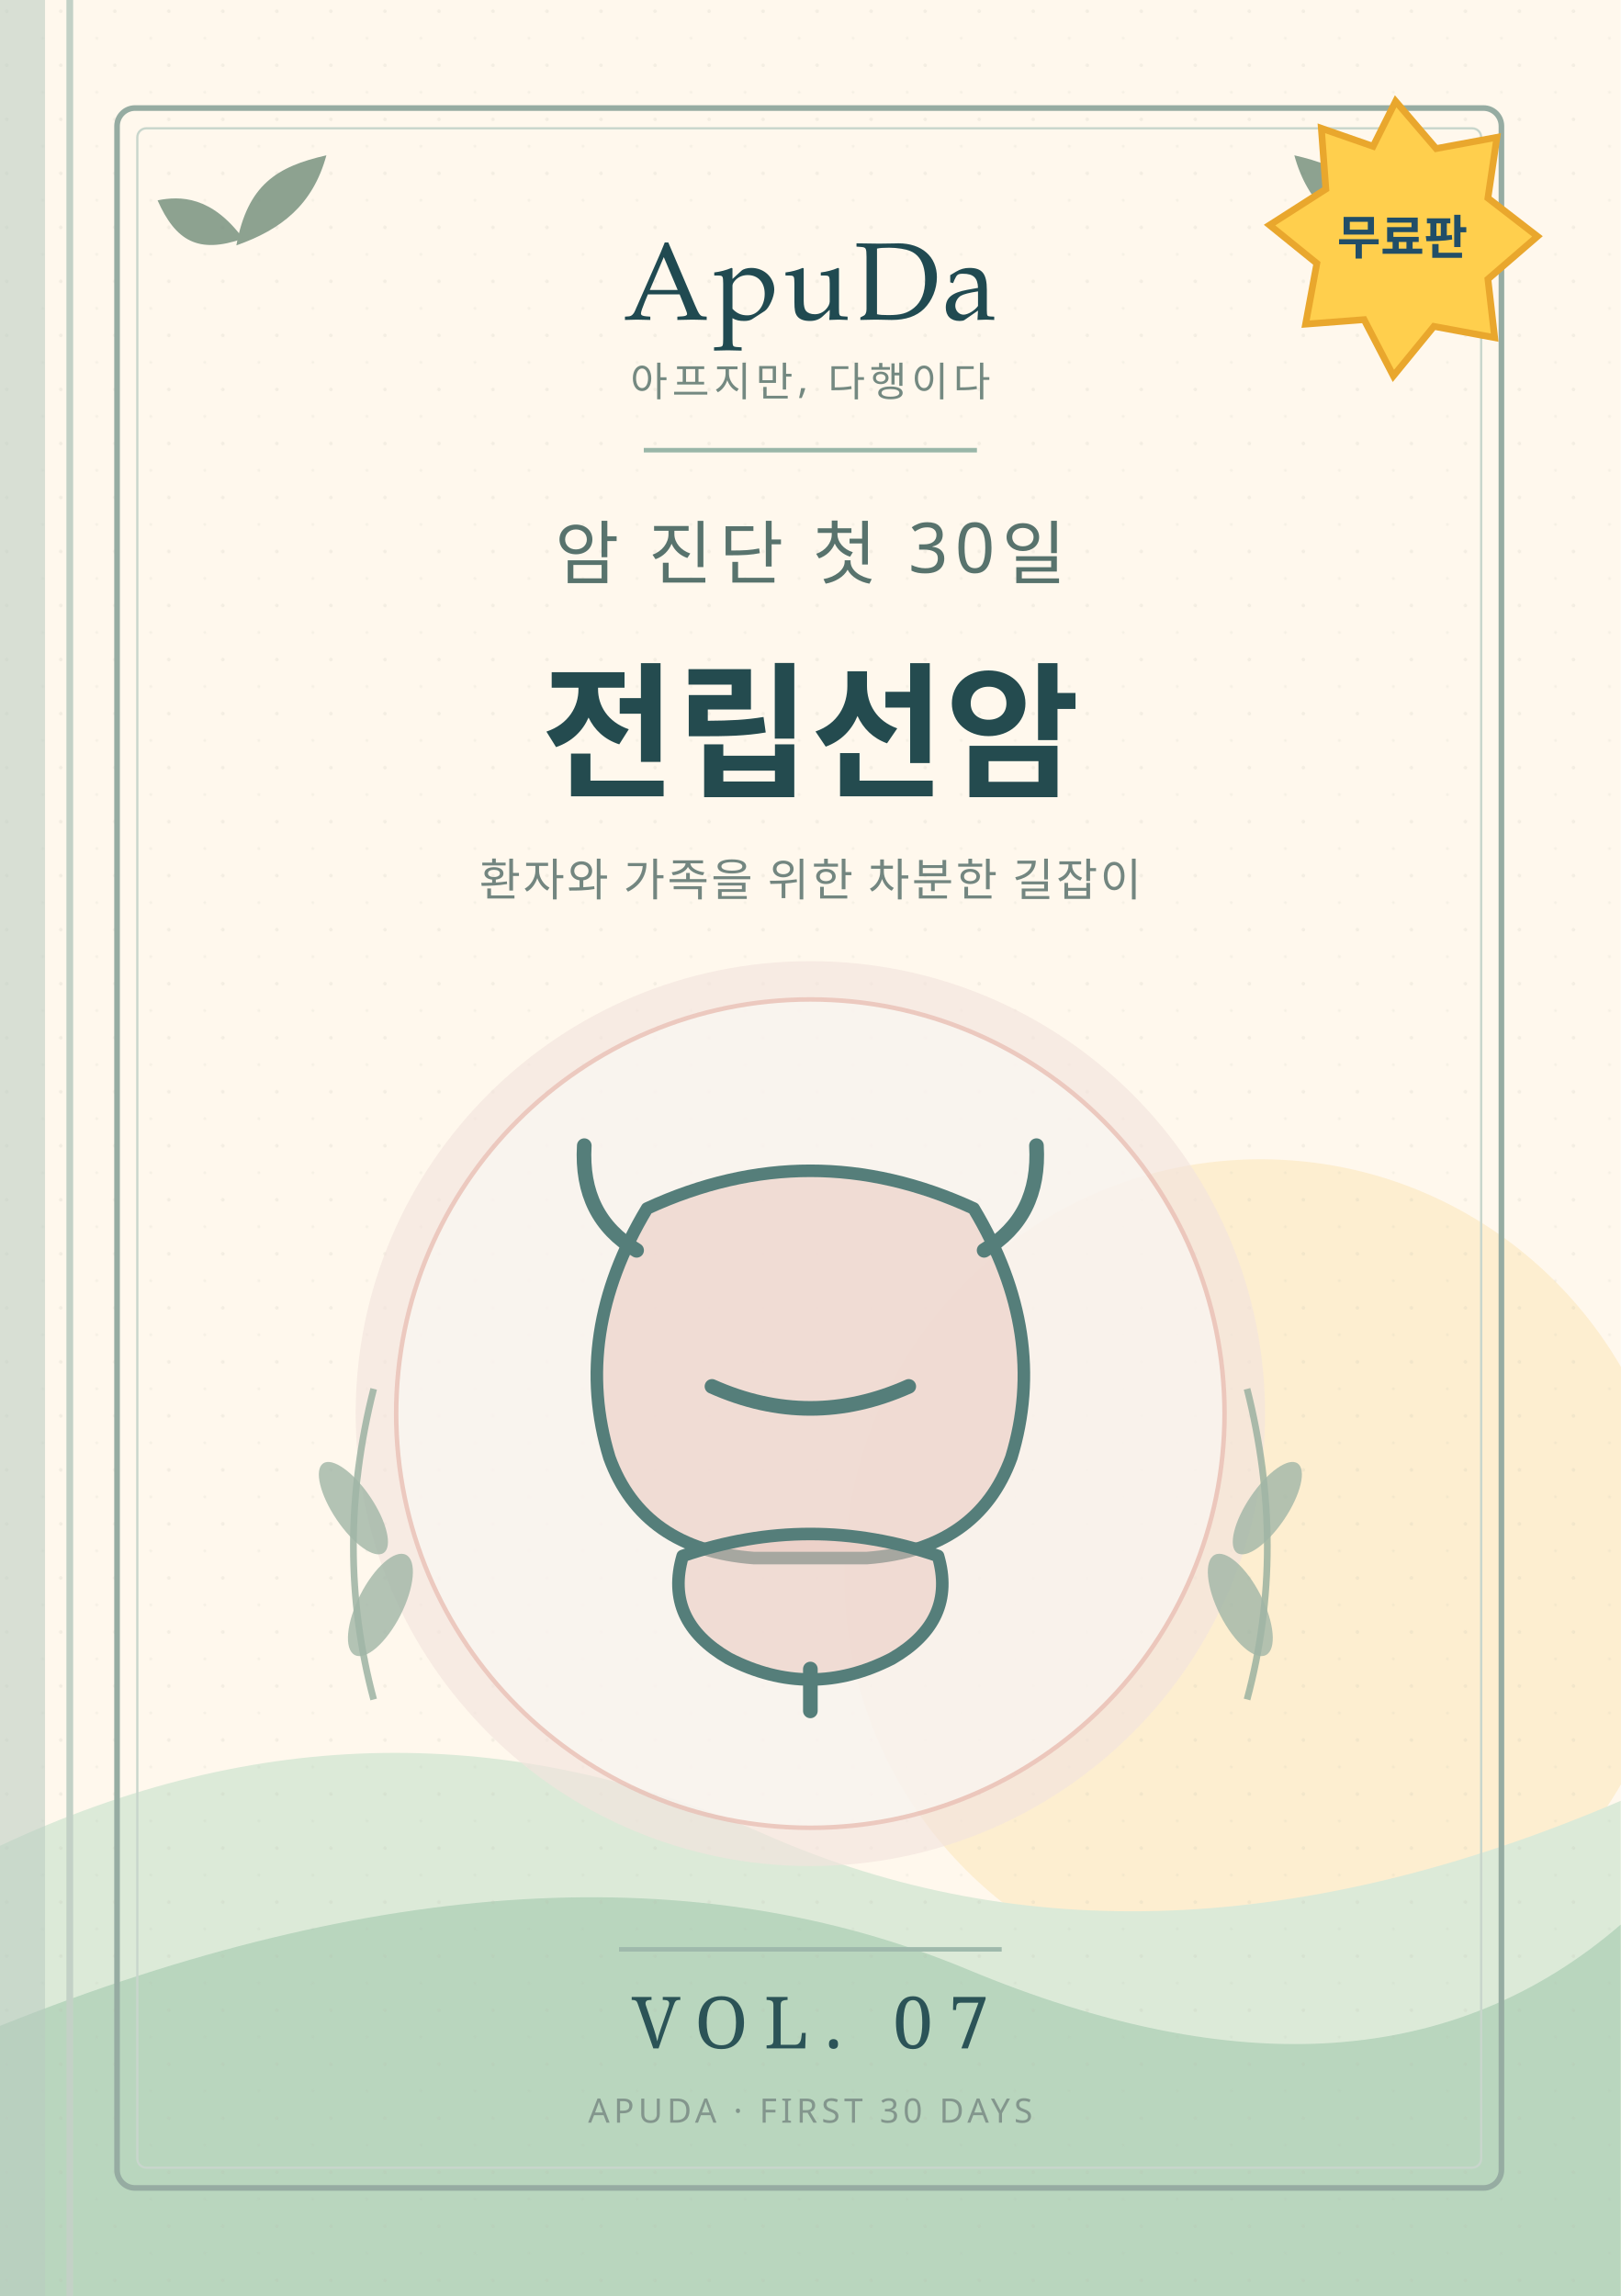
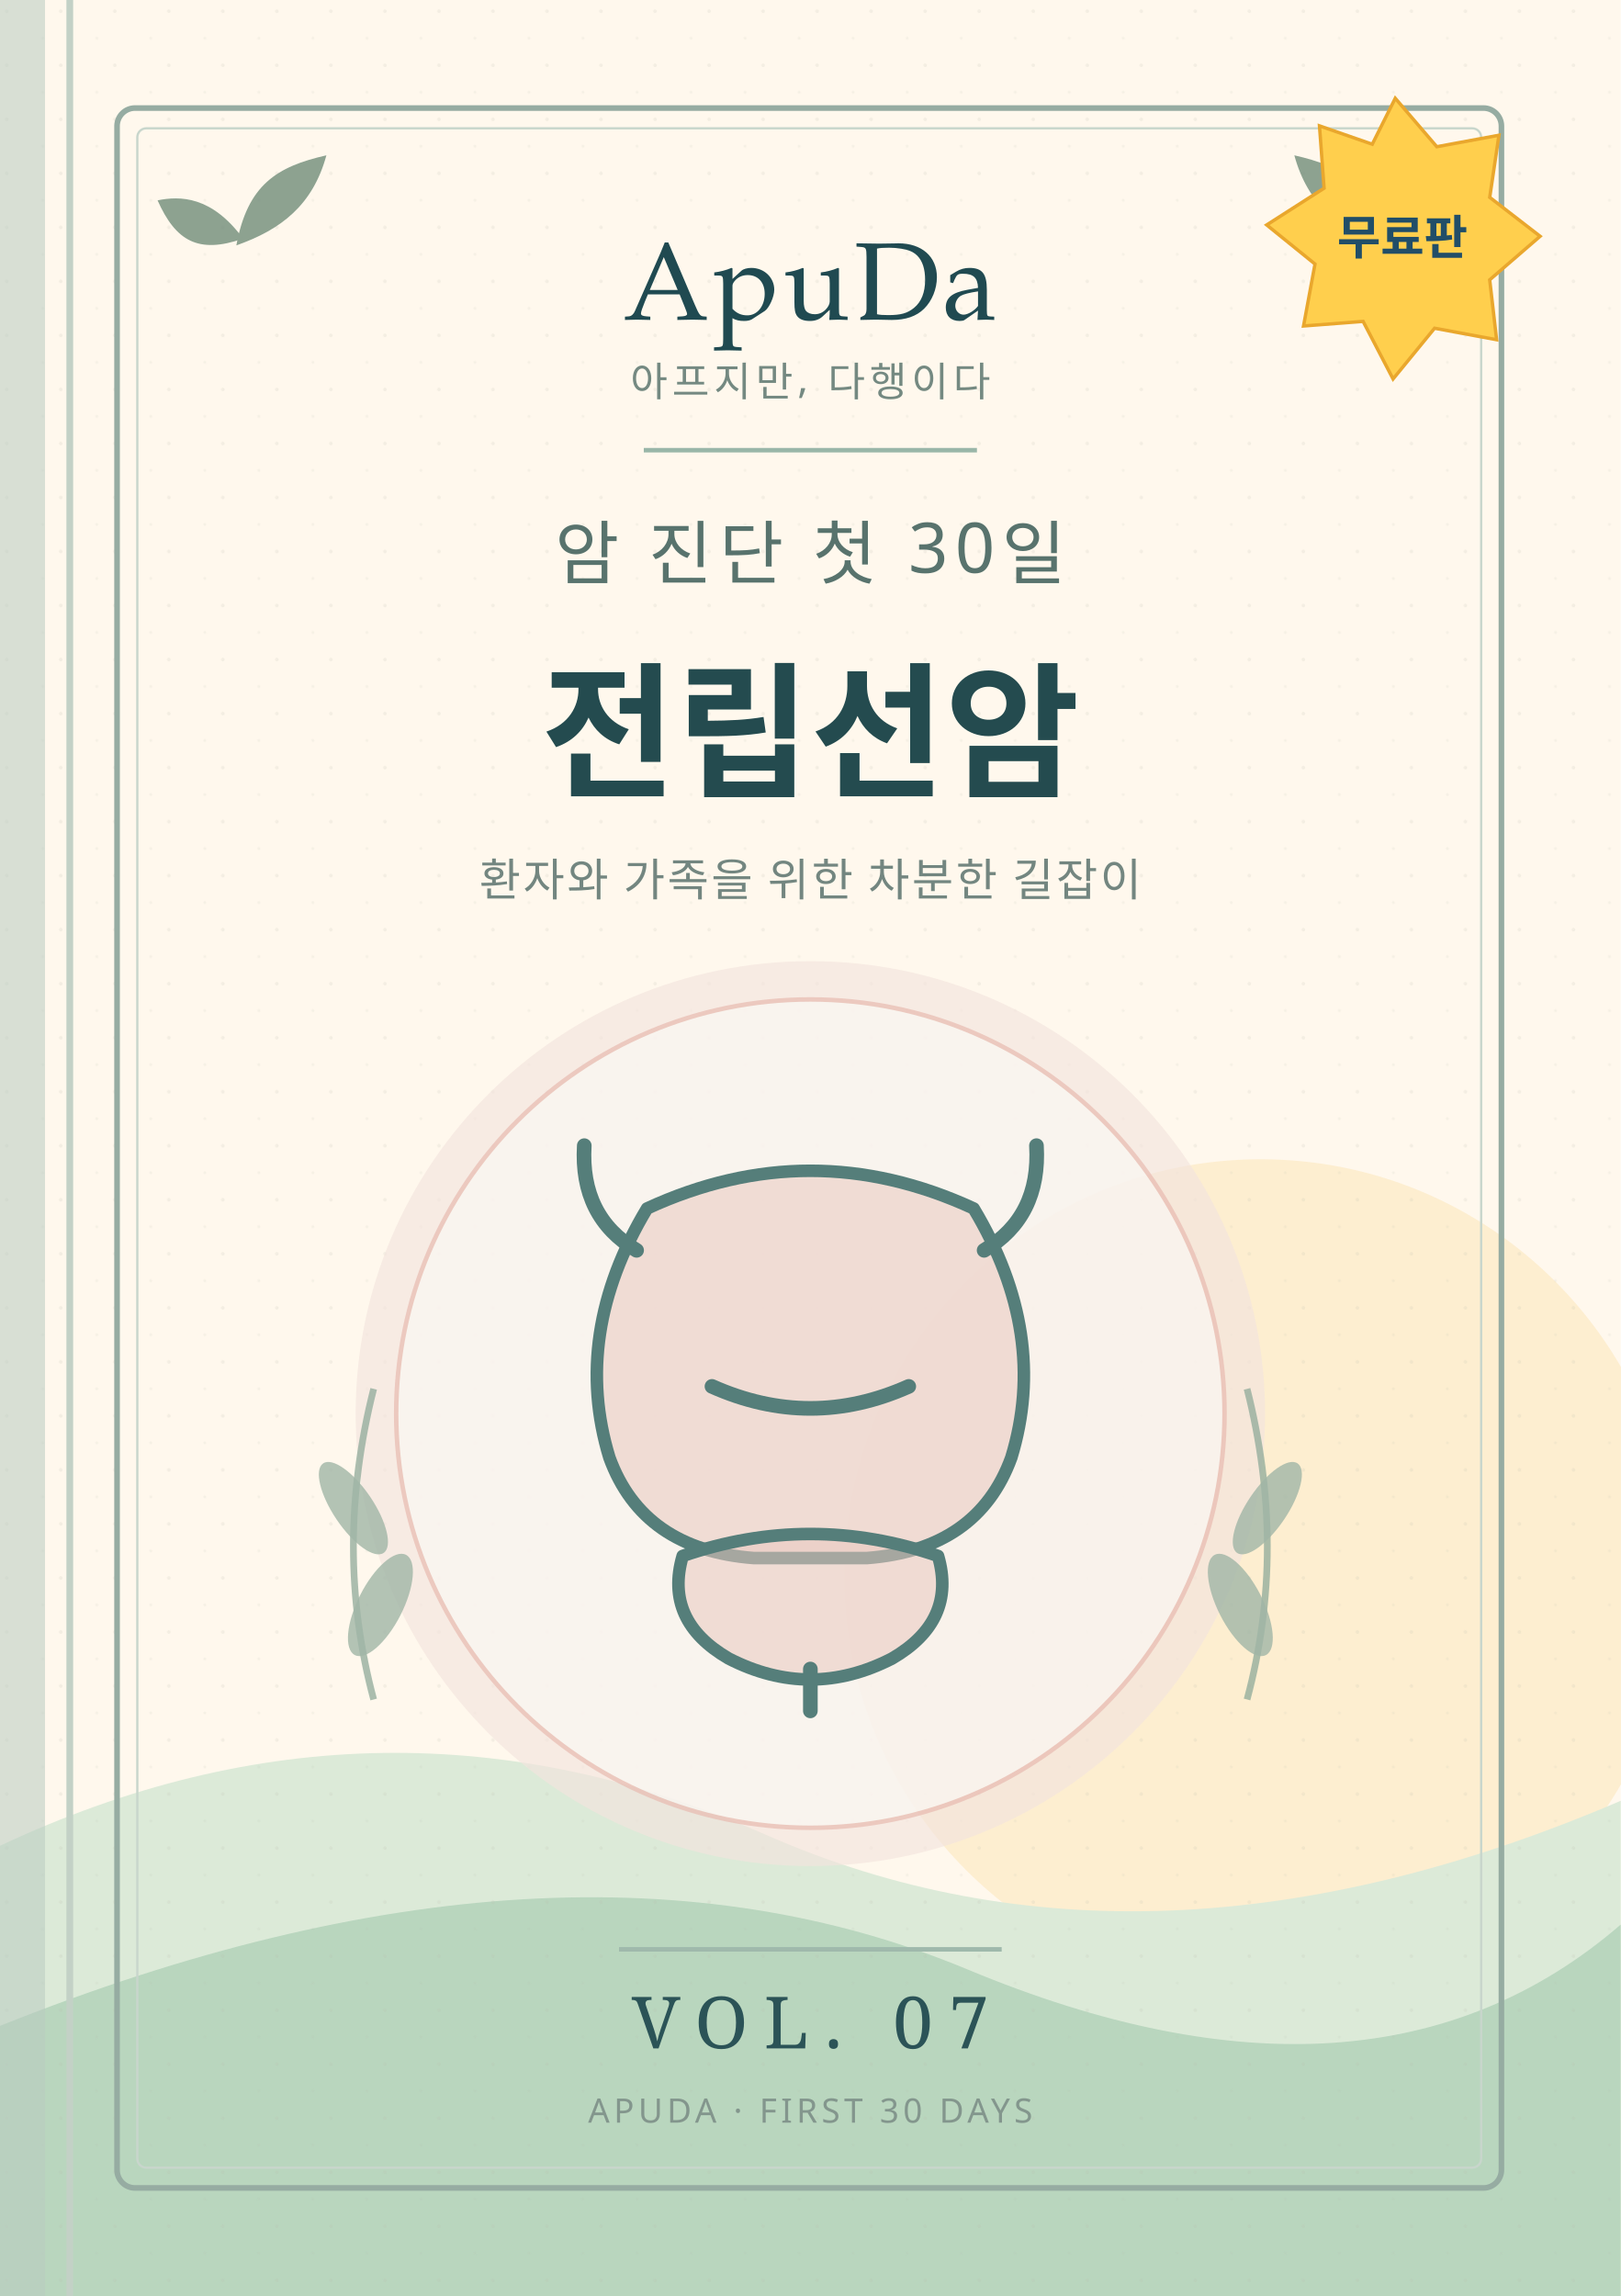
<svg xmlns="http://www.w3.org/2000/svg" width="720" height="1020" viewBox="0 0 720 1020" role="img" aria-labelledby="title description">
  <defs>
    <pattern id="paper" width="24" height="24" patternUnits="userSpaceOnUse">
      <circle cx="3" cy="5" r=".8" fill="#B6B8A9" opacity=".16" />
      <circle cx="19" cy="17" r=".65" fill="#B6B8A9" opacity=".12" />
    </pattern>
    <linearGradient id="book" x1="0" y1="0" x2="1" y2="0">
      <stop stop-color="#E4E9E1" />
      <stop offset=".65" stop-color="#F9F7F1" />
      <stop offset="1" stop-color="#F8F5EE" />
    </linearGradient>
  </defs>
  <rect width="720" height="1020" fill="#fff8ed" />
  <circle cx="560" cy="700" r="185" fill="#fbe4b4" opacity=".5" />
  <path d="M0 820 Q170 740 340 815 T720 800 V1020 H0Z" fill="#dcead8" />
  <path d="M0 900 Q250 800 430 875 T720 855 V1020 H0Z" fill="#a9cdb3" opacity=".7" />
  <rect width="720" height="1020" fill="url(#paper)" />
  <rect width="20" height="1020" fill="#B9CCC0" opacity=".56" />
  <path d="M31 0 V1020" stroke="#C3D1C6" stroke-width="3" />
  <rect x="52" y="48" width="615" height="924" rx="8" fill="none" stroke="#96ACA2" stroke-width="2.5" />
  <rect x="61" y="57" width="597" height="906" rx="4" fill="none" stroke="#C8D6CC" stroke-width="1" />
  <g fill="#708C79" opacity=".8">
    <path d="M105 109 C110 82 123 74 145 69 C139 91 125 102 105 109Z" />
    <path d="M108 106 C94 87 80 87 70 89 C78 107 88 113 108 106Z" />
    <path d="M615 109 C610 82 597 74 575 69 C581 91 595 102 615 109Z" />
    <path d="M612 106 C626 87 640 87 650 89 C642 107 632 113 612 106Z" />
  </g>
  <text x="360" y="142" font-family="Georgia,Palatino,serif" font-size="49" letter-spacing="1.8" text-anchor="middle" fill="#204A51">ApuDa</text>
  <text x="360" y="176" font-family="'Noto Sans KR','Malgun Gothic',sans-serif" font-size="18" text-anchor="middle" letter-spacing="2" fill="#748981">아프지만, 다행이다</text>
  <path d="M286 200 H434" stroke="#99B6A8" stroke-width="2" />
  <text x="360" y="257" font-family="'Noto Sans KR','Malgun Gothic',sans-serif" font-weight="500" font-size="31" text-anchor="middle" letter-spacing="3" fill="#58736D">암 진단 첫 30일</text>
  <g text-anchor="middle" font-family="'Noto Serif KR','Nanum Myeongjo','Malgun Gothic',serif" font-weight="700" fill="#244B4F">
    <text x="360" y="349" font-size="65">전립선암</text>
  </g>
  <text x="360" y="398" font-family="'Noto Sans KR','Malgun Gothic',sans-serif" font-size="20" text-anchor="middle" letter-spacing="1.1" fill="#738680">환자와 가족을 위한 차분한 길잡이</text>
  <ellipse cx="360" cy="628" rx="202" ry="201" fill="#F3E4DD" opacity=".66" />
  <circle cx="360" cy="628" r="184" fill="#FAF8F3" opacity=".68" stroke="#E7B9AF" stroke-width="2" />
  <g transform="translate(360 628) scale(.93)">
    <g fill="#E8C9BF" fill-opacity=".55" stroke="#557E7A" stroke-width="6" stroke-linecap="round" stroke-linejoin="round">
      <path d="M-78-98 Q-114-38-96 21 Q-80 65-27 69 L27 69 Q80 65 96 21 Q114-38 78-98 Q0-134-78-98Z" />
      <path d="M-61 68 Q0 47 61 68 Q70 99 39 117 Q0 137-39 117 Q-70 99-61 68Z" />
    </g>
    <g fill="none" stroke="#557E7A" stroke-width="7" stroke-linecap="round" stroke-linejoin="round">
      <path d="M-108-128 Q-110-94-83-78 M108-128 Q110-94 83-78 M0 122 V142 M-47-13 Q0 8 47-13" />
    </g>
  </g>
  <path d="M166 755 Q148 688 166 617 M554 755 Q572 688 554 617" stroke="#8FAA9A" stroke-width="3" fill="none" opacity=".75" />
  <g fill="#A0B5A6" opacity=".8">
    <ellipse cx="157" cy="670" rx="9" ry="24" transform="rotate(-34 157 670)" />
    <ellipse cx="169" cy="713" rx="10" ry="25" transform="rotate(27 169 713)" />
    <ellipse cx="563" cy="670" rx="9" ry="24" transform="rotate(34 563 670)" />
    <ellipse cx="551" cy="713" rx="10" ry="25" transform="rotate(-27 551 713)" />
  </g>
  <path d="M275 866 H445" stroke="#9FB9AC" stroke-width="2" />
  <text x="360" y="910" font-family="Georgia,serif" font-size="32" letter-spacing="7" text-anchor="middle" fill="#2B5357">VOL. 07</text>
  <text x="360" y="943" font-family="'Noto Sans KR','Malgun Gothic',sans-serif" font-size="15" letter-spacing="1.8" text-anchor="middle" fill="#83968D">APUDA · FIRST 30 DAYS</text>
  <path d="M620 45 L638 66 665 61 661 88 683 105 661 124 664 150 637 145 619 167 606 142 580 144 585 117 564 100 589 84 587 57 610 65Z" fill="#ffcf4d" stroke="#e9a72d" stroke-width="3" />
  <text x="623" y="113" text-anchor="middle" font-size="21" font-weight="900" font-family="sans-serif" fill="#214e68">무료판</text>
+   <path d="M620 45 L638 66 665 61 661 88 683 105 661 124 664 150 637 145 619 167 606 142 580 144 585 117 564 100 589 84 587 57 610 65Z" fill="#ffcf4d" />
+   <text x="623" y="113" text-anchor="middle" font-size="21" font-weight="900" font-family="sans-serif" fill="#214e68">무료판</text>
</svg>
